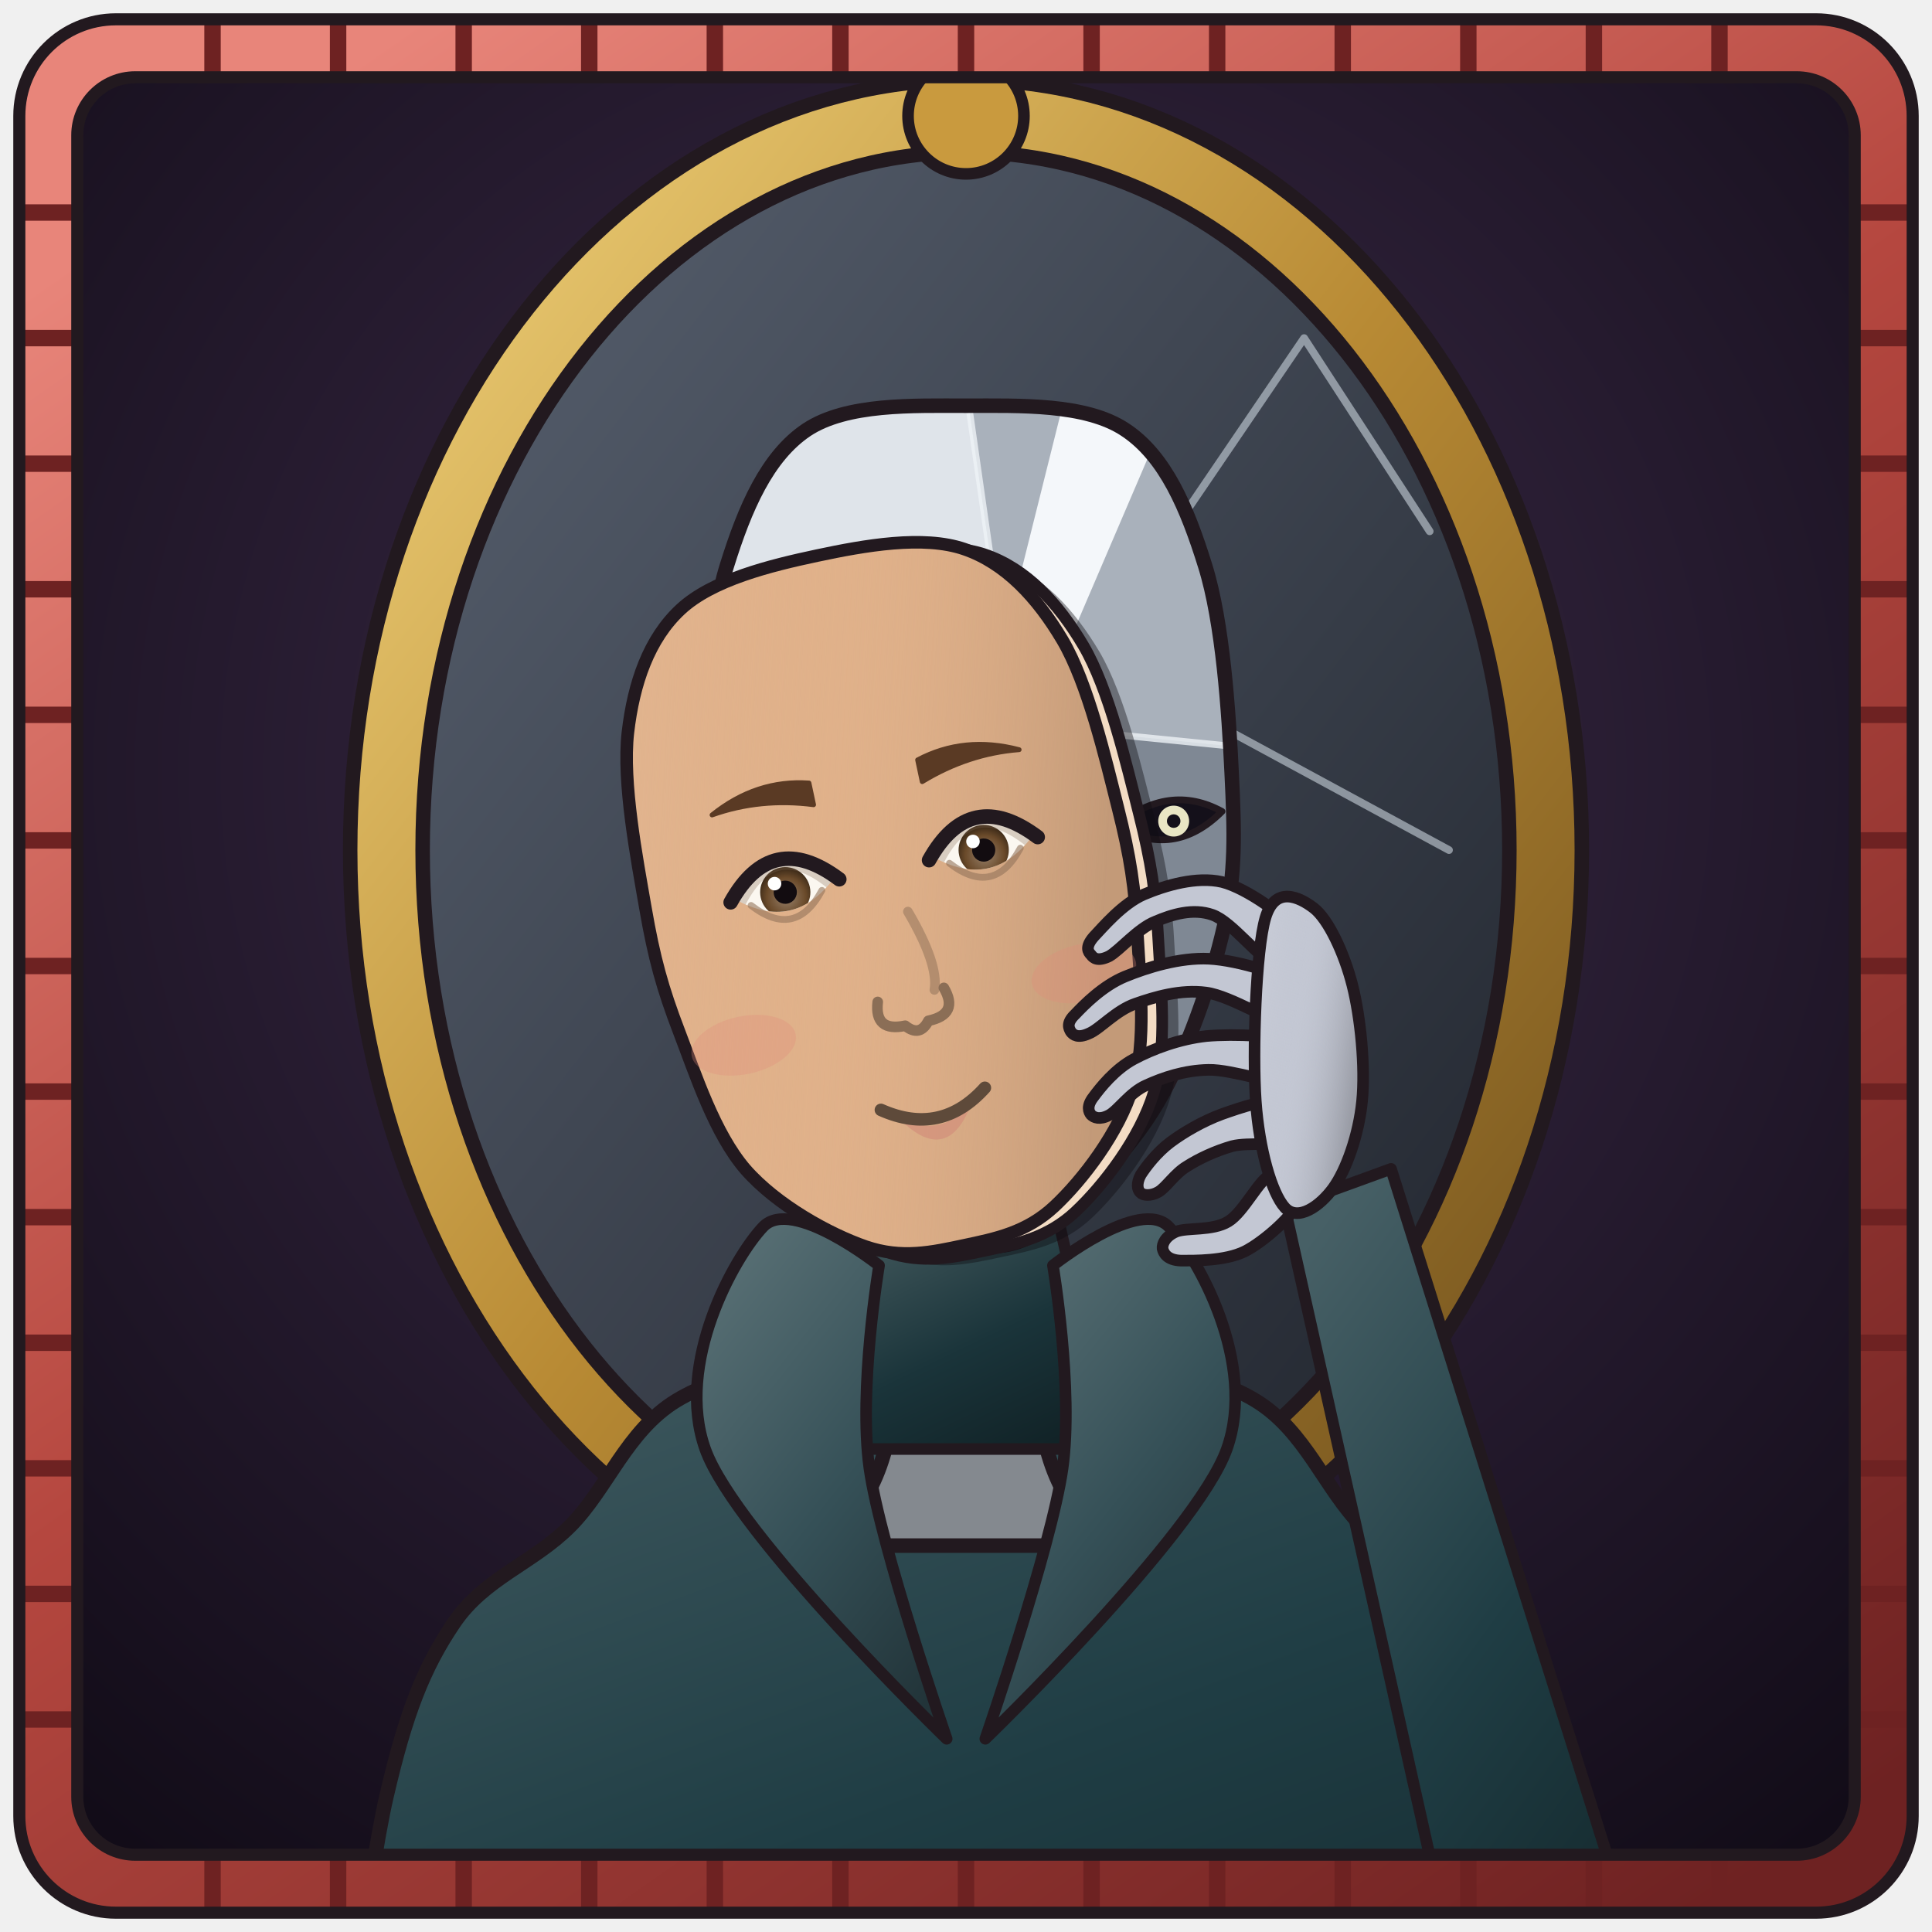
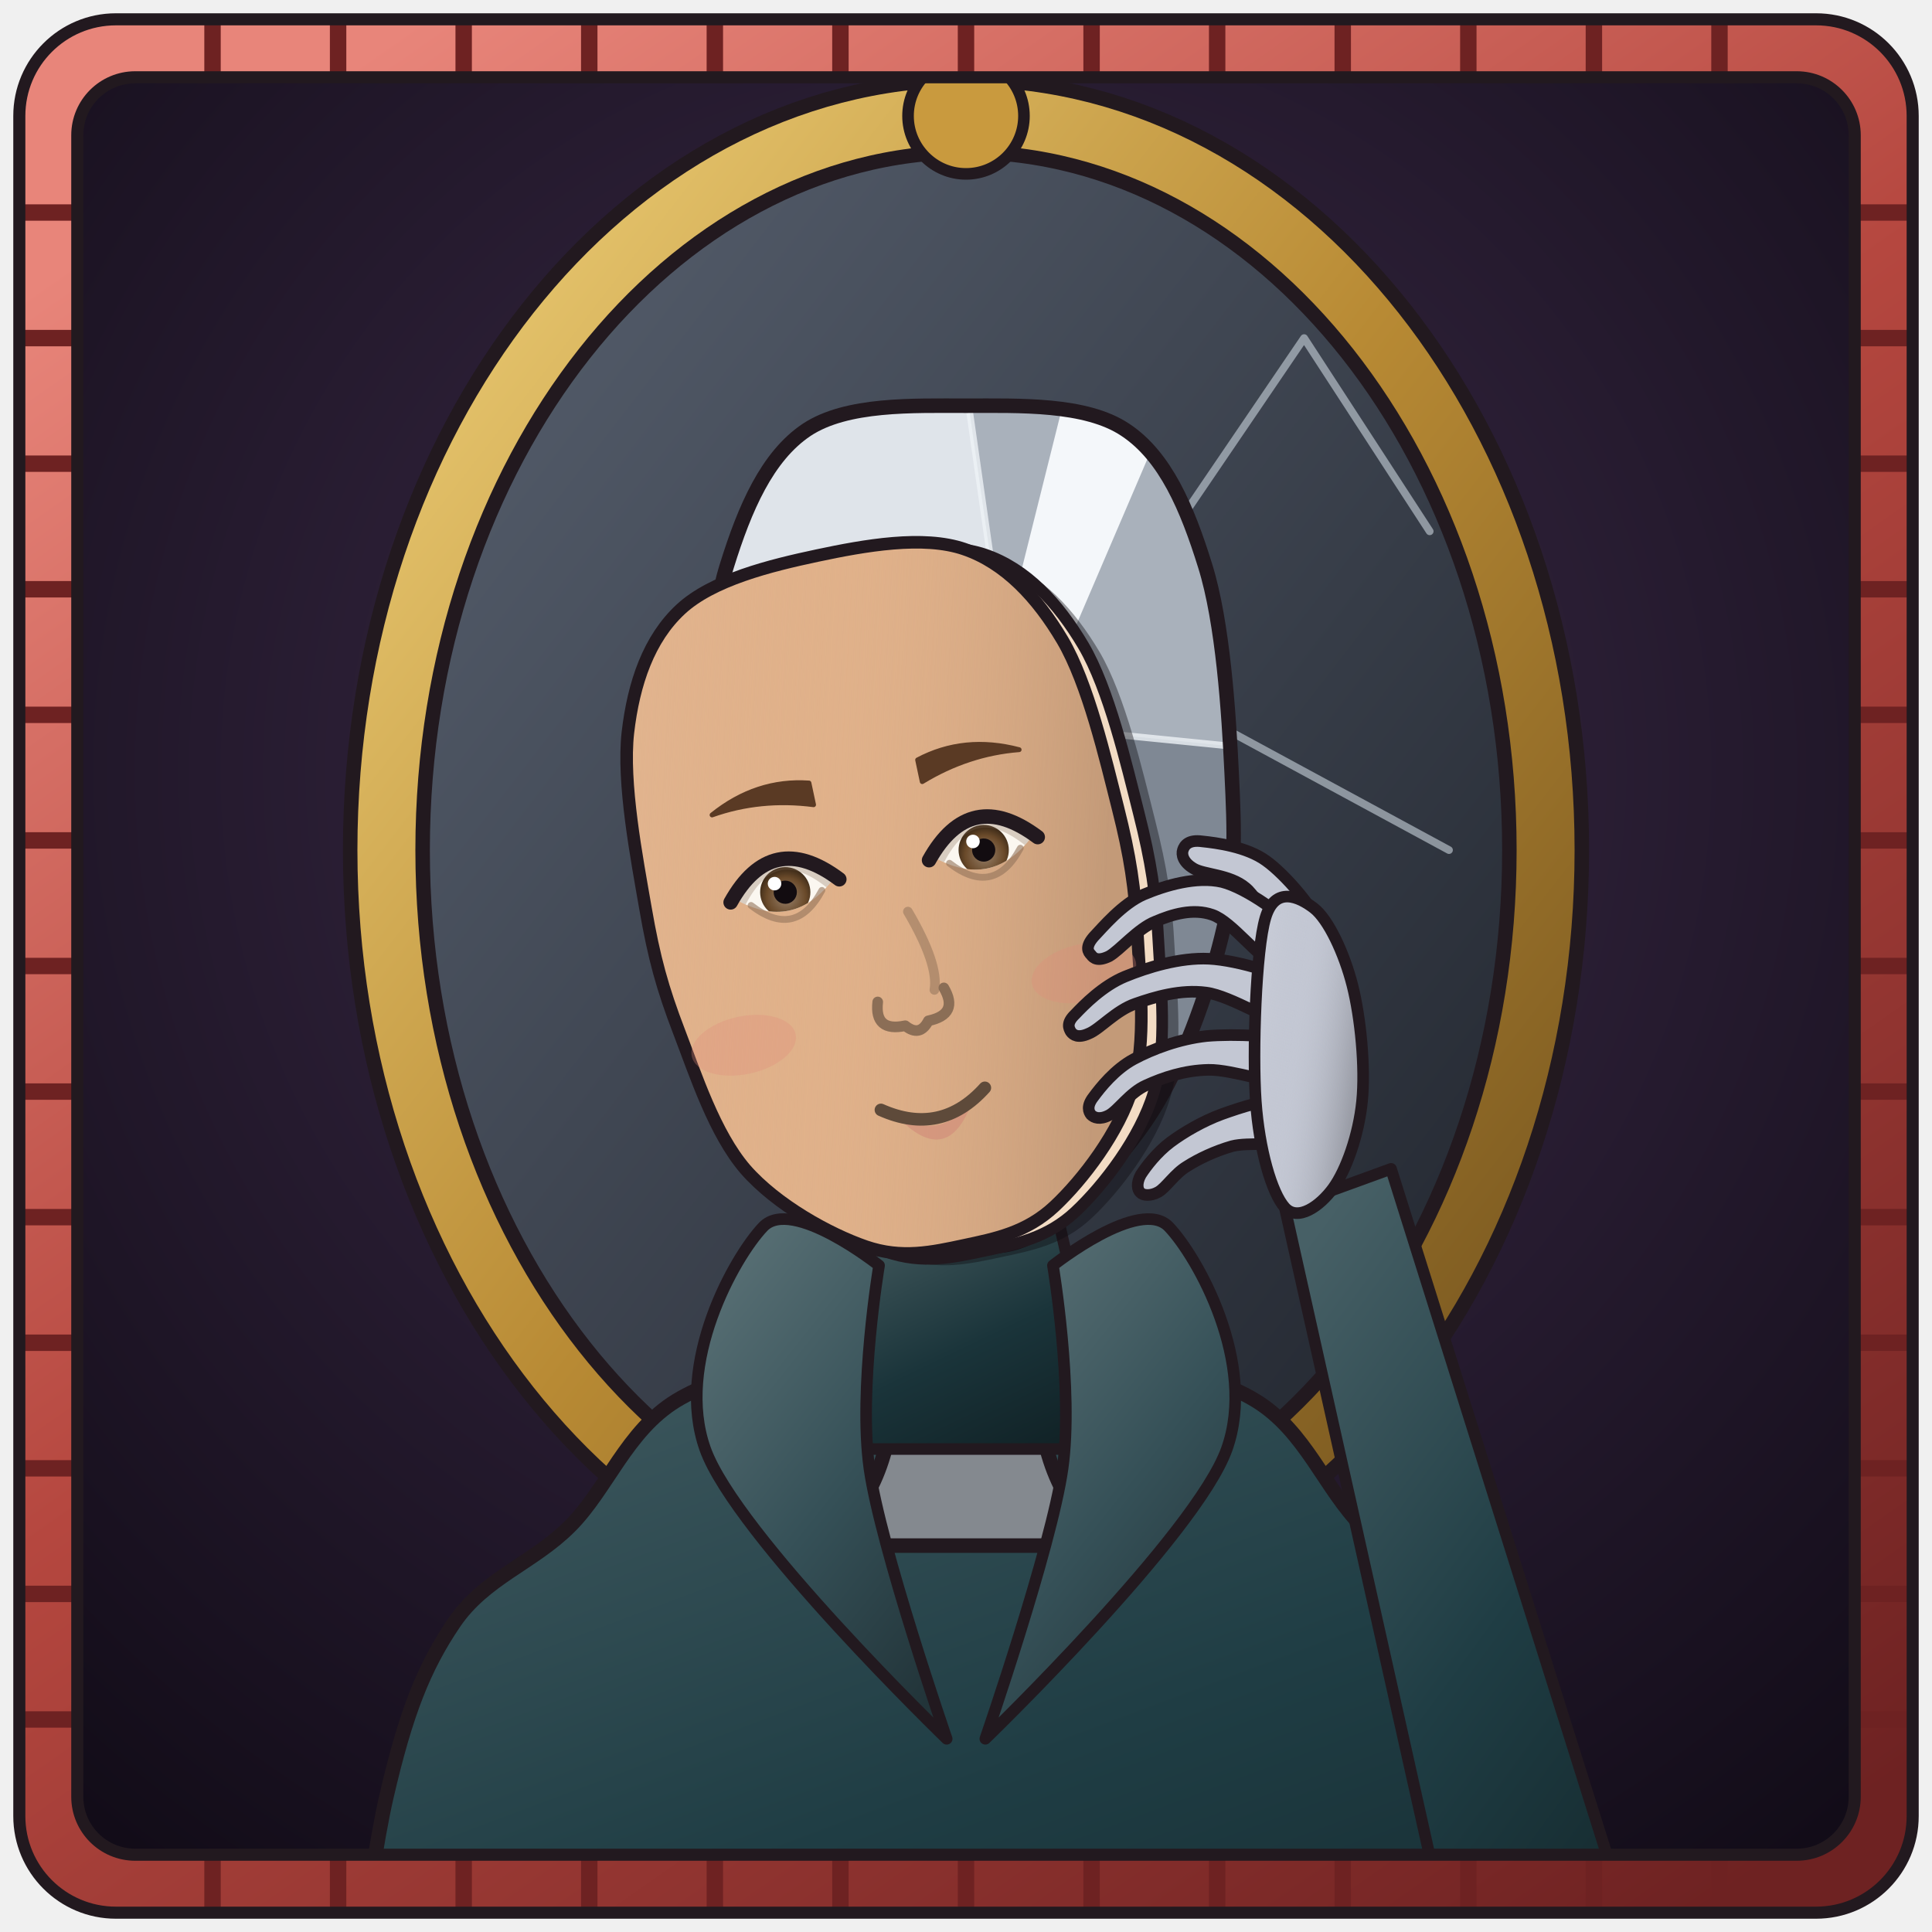
<svg xmlns="http://www.w3.org/2000/svg" viewBox="0 0 400 400" role="img" aria-labelledby="portrait-mirror-thief-title">
  <defs>
    <radialGradient id="portrait-mirror-thief-rg0" cx="0.5" cy="0.4" r="0.7">
      <stop offset="0" stop-color="#3d2c4a" />
      <stop offset="1" stop-color="#120c18" />
    </radialGradient>
    <linearGradient id="portrait-mirror-thief-lg1" x1="0" y1="0" x2="1" y2="1">
      <stop offset="0" stop-color="#5a6372" />
      <stop offset="1" stop-color="#1d2129" />
    </linearGradient>
    <linearGradient id="portrait-mirror-thief-lg2" x1="0" y1="0" x2="1" y2="1">
      <stop offset="0" stop-color="#f0d27a" />
      <stop offset="0.5" stop-color="#b88a34" />
      <stop offset="1" stop-color="#6e4f1c" />
    </linearGradient>
    <linearGradient id="portrait-mirror-thief-lg3" x1="0.2" y1="0" x2="0.8" y2="1">
      <stop offset="0" stop-color="#3e585e" />
      <stop offset="0.55" stop-color="#1f3d44" />
      <stop offset="1" stop-color="#162b30" />
    </linearGradient>
    <linearGradient id="portrait-mirror-thief-lg4" x1="0.2" y1="0" x2="0.8" y2="1">
      <stop offset="0" stop-color="#43595d" />
      <stop offset="0.55" stop-color="#1a343a" />
      <stop offset="1" stop-color="#112226" />
    </linearGradient>
    <linearGradient id="portrait-mirror-thief-lg5" x1="0.2" y1="0" x2="0.8" y2="1">
      <stop offset="0" stop-color="#597075" />
      <stop offset="0.55" stop-color="#355057" />
      <stop offset="1" stop-color="#223439" />
    </linearGradient>
    <linearGradient id="portrait-mirror-thief-lg6" x1="0.2" y1="0" x2="0.8" y2="1">
      <stop offset="0" stop-color="#597075" />
      <stop offset="0.55" stop-color="#355057" />
      <stop offset="1" stop-color="#223439" />
    </linearGradient>
    <clipPath id="portrait-mirror-thief-cp7">
      <path d="M200,84C211,84 224.8,83.5 233,89C241.3,94.5 245.8,105.2 249.5,117.1C253.2,128.9 254.4,147.5 255,160C255.6,172.5 255.9,180.5 253.4,191.9C250.8,203.3 245.7,218.1 239.6,228.4C233.5,238.8 223.1,249.1 216.5,254C209.9,258.9 205.5,258 200,258C194.5,258 190.1,258.9 183.5,254C176.9,249.1 166.5,238.8 160.4,228.4C154.3,218.1 149.2,203.3 146.7,191.9C144.1,180.5 144.4,172.5 145,160C145.6,147.5 146.8,128.9 150.5,117.1C154.2,105.2 158.8,94.5 167,89C175.3,83.5 189,84 200,84Z" />
    </clipPath>
    <linearGradient id="portrait-mirror-thief-lg8" x1="0" y1="0" x2="1" y2="0.4">
      <stop offset="0" stop-color="#e3b996" stop-opacity="0.55" />
      <stop offset="0.45" stop-color="#e0b18a" stop-opacity="0" />
      <stop offset="1" stop-color="#af8a6c" stop-opacity="0.6" />
    </linearGradient>
    <clipPath id="portrait-mirror-thief-cp9">
      <path d="M168.5,170 Q179,157.35 189.5,170 Q179,179.35 168.5,170 Z" />
    </clipPath>
    <radialGradient id="portrait-mirror-thief-rg10" cx="0.5" cy="0.6" r="0.6">
      <stop offset="0" stop-color="#97806a" />
      <stop offset="0.65" stop-color="#6a4a2a" />
      <stop offset="1" stop-color="#352515" />
    </radialGradient>
    <clipPath id="portrait-mirror-thief-cp11">
      <path d="M210.5,170 Q221,157.35 231.5,170 Q221,179.35 210.5,170 Z" />
    </clipPath>
    <radialGradient id="portrait-mirror-thief-rg12" cx="0.5" cy="0.6" r="0.6">
      <stop offset="0" stop-color="#97806a" />
      <stop offset="0.65" stop-color="#6a4a2a" />
      <stop offset="1" stop-color="#352515" />
    </radialGradient>
    <linearGradient id="portrait-mirror-thief-lg13" x1="0.2" y1="0" x2="0.8" y2="1">
      <stop offset="0" stop-color="#476066" />
      <stop offset="0.55" stop-color="#1f3d44" />
      <stop offset="1" stop-color="#14282c" />
    </linearGradient>
    <linearGradient id="portrait-mirror-thief-lg14" x1="0" y1="0" x2="1" y2="0.4">
      <stop offset="0" stop-color="#d2d5de" stop-opacity="0.55" />
      <stop offset="0.45" stop-color="#c3c7d3" stop-opacity="0" />
      <stop offset="1" stop-color="#7f8189" stop-opacity="0.6" />
    </linearGradient>
    <linearGradient id="portrait-mirror-thief-lg15" x1="0.2" y1="0" x2="0.9" y2="1">
      <stop offset="0" stop-color="#e8857a" />
      <stop offset="0.45" stop-color="#b5473f" />
      <stop offset="1" stop-color="#6e2222" />
    </linearGradient>
    <clipPath id="portrait-mirror-thief-cp16">
      <path d="M28,16 H372 A12,12 0 0 1 384,28 V372 A12,12 0 0 1 372,384 H28 A12,12 0 0 1 16,372 V28 A12,12 0 0 1 28,16 Z" />
    </clipPath>
  </defs>
  <path d="M24,4 H376 A20,20 0 0 1 396,24 V376 A20,20 0 0 1 376,396 H24 A20,20 0 0 1 4,376 V24 A20,20 0 0 1 24,4 Z" fill="url(#portrait-mirror-thief-lg15)" />
  <g clip-path="url(#portrait-mirror-thief-cp16)">
    <rect x="0" y="0" width="400" height="400" fill="url(#portrait-mirror-thief-rg0)" />
    <path d="M200,14 L200,-4" fill="none" stroke="#2a2030" stroke-width="2.6" stroke-linejoin="round" stroke-linecap="round" />
    <ellipse cx="200" cy="176" rx="120" ry="152" fill="url(#portrait-mirror-thief-lg1)" />
    <path d="M270,70 L236,120 L252,150 M236,120 L206,112 M252,150 L300,176 M270,70 L296,110" fill="none" stroke="#c9d3dc" stroke-width="1.6" stroke-linejoin="round" stroke-linecap="round" opacity="0.6" />
    <ellipse cx="200" cy="176" rx="120" ry="152" fill="none" stroke="#22191f" stroke-width="18" stroke-linejoin="round" stroke-linecap="round" />
    <ellipse cx="200" cy="176" rx="120" ry="152" fill="none" stroke="url(#portrait-mirror-thief-lg2)" stroke-width="12" stroke-linejoin="round" stroke-linecap="round" />
    <circle cx="200" cy="24" r="12" fill="#c99a3e" stroke="#22191f" stroke-width="2.4" stroke-linejoin="round" stroke-linecap="round" />
    <path d="M200,278C206.7,278 210,276 220,278C230,280 249.7,283.7 260,290C270.3,296.3 274.3,308.3 282,316C289.7,323.7 299.7,326.7 306,336C312.3,345.3 316,354.7 320,372C324,389.3 330,440 330,440C330,440 200,440 200,440C200,440 70,440 70,440C70,440 76,389.3 80,372C84,354.7 87.7,345.3 94,336C100.3,326.7 110.3,323.7 118,316C125.7,308.3 129.7,296.3 140,290C150.3,283.7 170,280 180,278C190,276 193.3,278 200,278Z" fill="url(#portrait-mirror-thief-lg3)" stroke="#22191f" stroke-width="3" stroke-linejoin="round" stroke-linecap="round" />
    <path d="M185,200 L215,200 L215,290 Q217,312 231,320 L169,320 Q183,312 185,290 Z" fill="#84898f" stroke="#22191f" stroke-width="3" stroke-linejoin="round" stroke-linecap="round" />
    <path d="M186.5,200 L213.5,200 L213.5,268 Q200,283 186.5,268 Z" fill="#5c6064" opacity="0.5" />
    <path d="M181,252L219,252L230,300L170,300Z" fill="url(#portrait-mirror-thief-lg4)" stroke="#22191f" stroke-width="2.4" stroke-linejoin="round" stroke-linecap="round" />
    <path d="M182,262C182,262 164,247.7 158,254C152,260.3 139.7,282.3 146,300C152.3,317.7 196,360 196,360C196,360 182.3,320.3 180,304C177.7,287.7 182,262 182,262Z" fill="url(#portrait-mirror-thief-lg5)" stroke="#22191f" stroke-width="2.4" stroke-linejoin="round" stroke-linecap="round" />
    <path d="M218,262C218,262 236,247.7 242,254C248,260.3 260.3,282.3 254,300C247.7,317.7 204,360 204,360C204,360 217.7,320.3 220,304C222.3,287.7 218,262 218,262Z" fill="url(#portrait-mirror-thief-lg6)" stroke="#22191f" stroke-width="2.4" stroke-linejoin="round" stroke-linecap="round" />
    <path d="M200,84C211,84 224.8,83.5 233,89C241.3,94.5 245.8,105.2 249.5,117.1C253.2,128.9 254.4,147.5 255,160C255.6,172.5 255.9,180.5 253.4,191.9C250.8,203.3 245.7,218.1 239.6,228.4C233.5,238.8 223.1,249.1 216.5,254C209.9,258.9 205.5,258 200,258C194.5,258 190.1,258.9 183.5,254C176.9,249.1 166.5,238.8 160.4,228.4C154.3,218.1 149.2,203.3 146.7,191.9C144.1,180.5 144.4,172.5 145,160C145.6,147.5 146.8,128.9 150.5,117.1C154.2,105.2 158.8,94.5 167,89C175.3,83.5 189,84 200,84Z" fill="#bcc3cc" />
    <path d="M120,60L196,52L210,150L130,168Z" fill="#dfe4ea" clip-path="url(#portrait-mirror-thief-cp7)" />
    <path d="M196,52L290,70L270,156L210,150Z" fill="#a9b1bb" clip-path="url(#portrait-mirror-thief-cp7)" />
    <path d="M130,168L210,150L204,280L120,270Z" fill="#9aa2ad" clip-path="url(#portrait-mirror-thief-cp7)" />
    <path d="M210,150L270,156L270,280L204,280Z" fill="#7f8894" clip-path="url(#portrait-mirror-thief-cp7)" />
    <path d="M226,60L250,66L214,150L204,148Z" fill="#f4f7fa" clip-path="url(#portrait-mirror-thief-cp7)" />
    <g clip-path="url(#portrait-mirror-thief-cp7)">
      <path d="M196,52 L210,150 L270,156 M130,168 L210,150 L204,280" fill="none" stroke="#eef2f6" stroke-width="1.4" stroke-linejoin="round" stroke-linecap="round" opacity="0.8" />
    </g>
    <path d="M200,84C211,84 224.8,83.5 233,89C241.3,94.5 245.8,105.2 249.5,117.1C253.2,128.9 254.4,147.5 255,160C255.6,172.5 255.9,180.5 253.4,191.9C250.8,203.3 245.7,218.1 239.6,228.4C233.5,238.8 223.1,249.1 216.5,254C209.9,258.9 205.5,258 200,258C194.5,258 190.1,258.9 183.5,254C176.9,249.1 166.5,238.8 160.4,228.4C154.3,218.1 149.2,203.3 146.7,191.9C144.1,180.5 144.4,172.5 145,160C145.6,147.5 146.8,128.9 150.5,117.1C154.2,105.2 158.8,94.5 167,89C175.3,83.5 189,84 200,84Z" fill="none" stroke="#22191f" stroke-width="3" stroke-linejoin="round" stroke-linecap="round" />
-     <path d="M231,171 Q242,162 253,168 Q243,178 231,171 Z" fill="#14101a" stroke="#22191f" stroke-width="1.4" stroke-linejoin="round" stroke-linecap="round" />
-     <circle cx="243" cy="170" r="3.2" fill="#e9e6c4" />
-     <circle cx="243" cy="170" r="1.4" fill="#14101a" />
    <g transform="rotate(-12 200 178) translate(-17 6)">
      <path d="M200,104C210,104 222.3,104.4 230,109C237.7,113.6 242.7,121.9 246,131.7C249.3,141.6 249.6,157.5 250,168C250.4,178.5 250,185 248.5,194.5C247,204 245.8,216.6 241,225.2C236.3,233.8 226.8,241.9 220,246C213.2,250.1 206.7,250 200,250C193.3,250 186.8,250.1 180,246C173.2,241.9 163.8,233.8 159,225.2C154.3,216.6 153,204 151.5,194.5C150,185 149.6,178.5 150,168C150.4,157.5 150.7,141.6 154,131.7C157.3,121.9 162.3,113.6 170,109C177.7,104.4 190,104 200,104Z" fill="#0d0b10" opacity="0.4" transform="translate(7 4)" />
      <path d="M200,104C210,104 222.3,104.4 230,109C237.7,113.6 242.7,121.9 246,131.7C249.3,141.6 249.6,157.5 250,168C250.4,178.5 250,185 248.5,194.5C247,204 245.8,216.6 241,225.2C236.3,233.8 226.8,241.9 220,246C213.2,250.1 206.7,250 200,250C193.3,250 186.8,250.1 180,246C173.2,241.9 163.8,233.8 159,225.2C154.3,216.6 153,204 151.5,194.5C150,185 149.6,178.5 150,168C150.4,157.5 150.7,141.6 154,131.7C157.3,121.9 162.3,113.6 170,109C177.7,104.4 190,104 200,104Z" fill="#f3dcc4" stroke="#22191f" stroke-width="2.4" stroke-linejoin="round" stroke-linecap="round" transform="translate(4 2)" />
      <path d="M200,104C210,104 222.3,104.4 230,109C237.7,113.6 242.7,121.9 246,131.7C249.3,141.6 249.6,157.5 250,168C250.4,178.5 250,185 248.5,194.5C247,204 245.8,216.6 241,225.2C236.3,233.8 226.8,241.9 220,246C213.2,250.1 206.7,250 200,250C193.3,250 186.8,250.1 180,246C173.2,241.9 163.8,233.8 159,225.2C154.3,216.6 153,204 151.5,194.5C150,185 149.6,178.5 150,168C150.4,157.5 150.7,141.6 154,131.7C157.3,121.9 162.3,113.6 170,109C177.7,104.4 190,104 200,104Z" fill="#e0b18a" />
      <path d="M200,104C210,104 222.3,104.4 230,109C237.7,113.6 242.7,121.9 246,131.7C249.3,141.6 249.6,157.5 250,168C250.4,178.5 250,185 248.5,194.5C247,204 245.8,216.6 241,225.2C236.3,233.8 226.8,241.9 220,246C213.2,250.1 206.7,250 200,250C193.3,250 186.8,250.1 180,246C173.2,241.9 163.8,233.8 159,225.2C154.3,216.6 153,204 151.5,194.5C150,185 149.6,178.5 150,168C150.4,157.5 150.7,141.6 154,131.7C157.3,121.9 162.3,113.6 170,109C177.7,104.4 190,104 200,104Z" fill="url(#portrait-mirror-thief-lg8)" />
      <path d="M200,104C210,104 222.3,104.4 230,109C237.7,113.6 242.7,121.9 246,131.7C249.3,141.6 249.6,157.5 250,168C250.4,178.5 250,185 248.5,194.5C247,204 245.8,216.6 241,225.2C236.3,233.8 226.8,241.9 220,246C213.2,250.1 206.7,250 200,250C193.3,250 186.8,250.1 180,246C173.2,241.9 163.8,233.8 159,225.2C154.3,216.6 153,204 151.5,194.5C150,185 149.6,178.5 150,168C150.4,157.5 150.7,141.6 154,131.7C157.3,121.9 162.3,113.6 170,109C177.7,104.4 190,104 200,104Z" fill="none" stroke="#22191f" stroke-width="2.6" stroke-linejoin="round" stroke-linecap="round" />
      <path d="M188.5,149.7 Q178,146.7 167.5,152 Q178,150.61 188.5,154.3 Z" fill="#5a3a24" stroke="#5a3a24" stroke-width="1" stroke-linejoin="round" stroke-linecap="round" />
      <path d="M211.5,149.7 Q222,146.7 232.5,152 Q222,150.61 211.5,154.3 Z" fill="#5a3a24" stroke="#5a3a24" stroke-width="1" stroke-linejoin="round" stroke-linecap="round" />
      <path d="M168.5,170 Q179,157.35 189.5,170 Q179,179.35 168.5,170 Z" fill="#fbf7f0" />
      <g clip-path="url(#portrait-mirror-thief-cp9)">
        <circle cx="179" cy="170.8" r="5.2" fill="url(#portrait-mirror-thief-rg10)" />
        <circle cx="179" cy="170.8" r="2.4" fill="#120c10" />
        <circle cx="177.2" cy="168.6" r="1.4" fill="#ffffff" opacity="1" />
        <path d="M168.5,170 Q179,157.35 189.5,170" fill="none" stroke="#866a53" stroke-width="5" stroke-linejoin="round" stroke-linecap="round" opacity="0.3" />
      </g>
      <path d="M167.5,170.5 Q179,157.35 190.5,170.5" fill="none" stroke="#22191f" stroke-width="3" stroke-linejoin="round" stroke-linecap="round" />
      <path d="M171.5,172 Q179,180.85 186.5,172" fill="none" stroke="#92735a" stroke-width="1.4" stroke-linejoin="round" stroke-linecap="round" opacity="0.6" />
      <path d="M210.5,170 Q221,157.35 231.5,170 Q221,179.35 210.5,170 Z" fill="#fbf7f0" />
      <g clip-path="url(#portrait-mirror-thief-cp11)">
        <circle cx="221" cy="170.8" r="5.2" fill="url(#portrait-mirror-thief-rg12)" />
        <circle cx="221" cy="170.8" r="2.4" fill="#120c10" />
        <circle cx="219.2" cy="168.6" r="1.4" fill="#ffffff" opacity="1" />
        <path d="M210.5,170 Q221,157.35 231.5,170" fill="none" stroke="#866a53" stroke-width="5" stroke-linejoin="round" stroke-linecap="round" opacity="0.3" />
      </g>
      <path d="M209.5,170.5 Q221,157.35 232.5,170.5" fill="none" stroke="#22191f" stroke-width="3" stroke-linejoin="round" stroke-linecap="round" />
      <path d="M213.5,172 Q221,180.85 228.5,172" fill="none" stroke="#92735a" stroke-width="1.4" stroke-linejoin="round" stroke-linecap="round" opacity="0.6" />
      <path d="M203,180 Q207,192 205,197" fill="none" stroke="#8b6e56" stroke-width="2" stroke-linejoin="round" stroke-linecap="round" opacity="0.5" />
      <path d="M193,197 Q191,203 197.55,203 Q200,206 202.45,203 Q209,203 207,197" fill="none" stroke="#8b6e56" stroke-width="2.2" stroke-linejoin="round" stroke-linecap="round" opacity="1" />
      <path d="M192,221 Q200,234 208,221 Q200,228 192,221 Z" fill="#d3927c" opacity="0.8" />
      <path d="M189,219 Q200,227 211,219" fill="none" stroke="#5e4a3a" stroke-width="2.6" stroke-linejoin="round" stroke-linecap="round" />
      <ellipse cx="164" cy="200" rx="11" ry="6" fill="#e08a7a" opacity="0.3" />
      <ellipse cx="236" cy="200" rx="11" ry="6" fill="#e08a7a" opacity="0.3" />
    </g>
    <path d="M266,250 L288,242 L344,420 L304,420 Z" fill="url(#portrait-mirror-thief-lg13)" stroke="#22191f" stroke-width="2.4" stroke-linejoin="round" stroke-linecap="round" />
-     <path d="M263.2,243.2C260.8,243.9 257.6,250.9 254.3,252.9C251,254.9 245.8,254.1 243.5,255C241.2,256 240.6,257.6 240.7,258.5C240.9,259.5 241.7,260.9 244.5,261C247.3,261 253.6,261.1 257.7,259.1C261.7,257.1 267.9,251.5 268.8,248.8C269.7,246.2 265.6,242.5 263.2,243.2Z" fill="#c3c7d3" stroke="#22191f" stroke-width="2.4" stroke-linejoin="round" stroke-linecap="round" />
+     <path d="M273.2,191.6C272.4,188.5 266.2,181.1 262.1,178.2C258.1,175.3 251.8,174.5 248.9,174.2C246.1,173.8 245.2,175 244.9,176C244.6,176.9 244.9,178.5 247.1,179.8C249.2,181.1 254.6,181 257.9,183.8C261.2,186.5 264.3,195.1 266.8,196.4C269.4,197.7 274,194.6 273.2,191.6Z" fill="#c3c7d3" stroke="#22191f" stroke-width="2.4" stroke-linejoin="round" stroke-linecap="round" />
    <path d="M268.3,192.7C266.5,190 258.2,183.9 253,182.6C247.7,181.4 241.3,183.3 236.8,185.2C232.4,187.1 228.3,192 226.4,194C224.6,196.1 225.3,197.1 225.9,197.7C226.4,198.4 227.3,199.1 229.6,198C231.8,196.8 235.6,192.2 239.2,190.8C242.7,189.3 247,188 251,189.4C255.1,190.8 260.8,198.7 263.7,199.3C266.6,199.8 270.1,195.5 268.3,192.7Z" fill="#c3c7d3" stroke="#22191f" stroke-width="2.4" stroke-linejoin="round" stroke-linecap="round" />
    <path d="M269.3,204.2C266.5,202 256.4,198.8 250.3,198.5C244.3,198.2 237.5,200.3 232.9,202.2C228.3,204.1 224.4,208.1 222.6,210C220.7,211.8 221.3,212.9 221.7,213.6C222.2,214.3 223.2,215 225.4,214C227.7,213.1 231,209.2 235.1,207.8C239.1,206.4 244.4,204.8 249.7,205.5C255,206.2 263.5,212 266.7,211.8C270,211.6 272,206.4 269.3,204.2Z" fill="#c3c7d3" stroke="#22191f" stroke-width="2.4" stroke-linejoin="round" stroke-linecap="round" />
    <path d="M268.4,216C265.5,214.4 255.4,214 249.8,214.5C244.2,215.1 238.6,217.2 234.7,219.3C230.8,221.4 227.8,225.2 226.4,227.1C224.9,229 225.4,230.2 225.9,230.8C226.5,231.4 227.7,231.9 229.6,230.9C231.5,229.9 233.9,226.2 237.3,224.7C240.8,223.1 245.2,221.6 250.2,221.5C255.3,221.4 264.5,224.9 267.6,224C270.6,223.1 271.4,217.6 268.4,216Z" fill="#c3c7d3" stroke="#22191f" stroke-width="2.4" stroke-linejoin="round" stroke-linecap="round" />
    <path d="M265.3,228.1C263.1,227.2 256.8,229.3 252.9,230.7C249.1,232.1 245.1,234.4 242.3,236.5C239.5,238.6 237.3,241.5 236.2,243.2C235.2,245 235.5,246.4 236.1,246.9C236.6,247.5 238.2,247.7 239.8,246.8C241.4,245.9 243.2,243 245.7,241.5C248.2,239.9 251.6,238.3 255.1,237.3C258.6,236.4 264.9,237.5 266.7,235.9C268.4,234.4 267.6,228.9 265.3,228.1Z" fill="#c3c7d3" stroke="#22191f" stroke-width="2.4" stroke-linejoin="round" stroke-linecap="round" />
    <path d="M262,190C264,183.3 269,185.7 272,188C275,190.3 278.3,197.3 280,204C281.7,210.7 282.7,221 282,228C281.3,235 278.7,242.3 276,246C273.3,249.7 268.7,253 266,250C263.3,247 260.7,238 260,228C259.3,218 260,196.7 262,190Z" fill="#c3c7d3" />
    <path d="M262,190C264,183.3 269,185.7 272,188C275,190.3 278.3,197.3 280,204C281.7,210.7 282.7,221 282,228C281.3,235 278.7,242.3 276,246C273.3,249.7 268.7,253 266,250C263.3,247 260.7,238 260,228C259.3,218 260,196.7 262,190Z" fill="url(#portrait-mirror-thief-lg14)" />
    <path d="M262,190C264,183.3 269,185.7 272,188C275,190.3 278.3,197.3 280,204C281.7,210.7 282.7,221 282,228C281.3,235 278.7,242.3 276,246C273.3,249.7 268.7,253 266,250C263.3,247 260.7,238 260,228C259.3,218 260,196.7 262,190Z" fill="none" stroke="#22191f" stroke-width="2.4" stroke-linejoin="round" stroke-linecap="round" />
  </g>
  <path d="M44,4.5 L44,15.5 M44,384.5 L44,395.5 M4.5,44 L15.5,44 M384.5,44 L395.5,44M70,4.5 L70,15.5 M70,384.5 L70,395.5 M4.5,70 L15.5,70 M384.5,70 L395.5,70M96,4.5 L96,15.5 M96,384.5 L96,395.5 M4.5,96 L15.5,96 M384.5,96 L395.5,96M122,4.5 L122,15.5 M122,384.5 L122,395.5 M4.5,122 L15.5,122 M384.5,122 L395.5,122M148,4.5 L148,15.5 M148,384.5 L148,395.5 M4.5,148 L15.5,148 M384.5,148 L395.5,148M174,4.5 L174,15.5 M174,384.5 L174,395.5 M4.5,174 L15.5,174 M384.5,174 L395.5,174M200,4.5 L200,15.5 M200,384.5 L200,395.5 M4.5,200 L15.5,200 M384.5,200 L395.5,200M226,4.5 L226,15.5 M226,384.5 L226,395.5 M4.5,226 L15.5,226 M384.5,226 L395.5,226M252,4.5 L252,15.5 M252,384.5 L252,395.5 M4.5,252 L15.5,252 M384.5,252 L395.5,252M278,4.5 L278,15.5 M278,384.5 L278,395.5 M4.5,278 L15.5,278 M384.5,278 L395.5,278M304,4.5 L304,15.5 M304,384.5 L304,395.5 M4.5,304 L15.5,304 M384.5,304 L395.5,304M330,4.5 L330,15.5 M330,384.5 L330,395.5 M4.5,330 L15.5,330 M384.5,330 L395.5,330M356,4.5 L356,15.5 M356,384.5 L356,395.5 M4.5,356 L15.5,356 M384.5,356 L395.5,356" fill="none" stroke="#6e2222" stroke-width="3.4" stroke-linejoin="round" stroke-linecap="butt" />
  <path d="M24,4 H376 A20,20 0 0 1 396,24 V376 A20,20 0 0 1 376,396 H24 A20,20 0 0 1 4,376 V24 A20,20 0 0 1 24,4 Z" fill="none" stroke="#22191f" stroke-width="2.5" stroke-linejoin="round" stroke-linecap="round" />
  <path d="M28,16 H372 A12,12 0 0 1 384,28 V372 A12,12 0 0 1 372,384 H28 A12,12 0 0 1 16,372 V28 A12,12 0 0 1 28,16 Z" fill="none" stroke="#22191f" stroke-width="2.5" stroke-linejoin="round" stroke-linecap="round" />
</svg>
